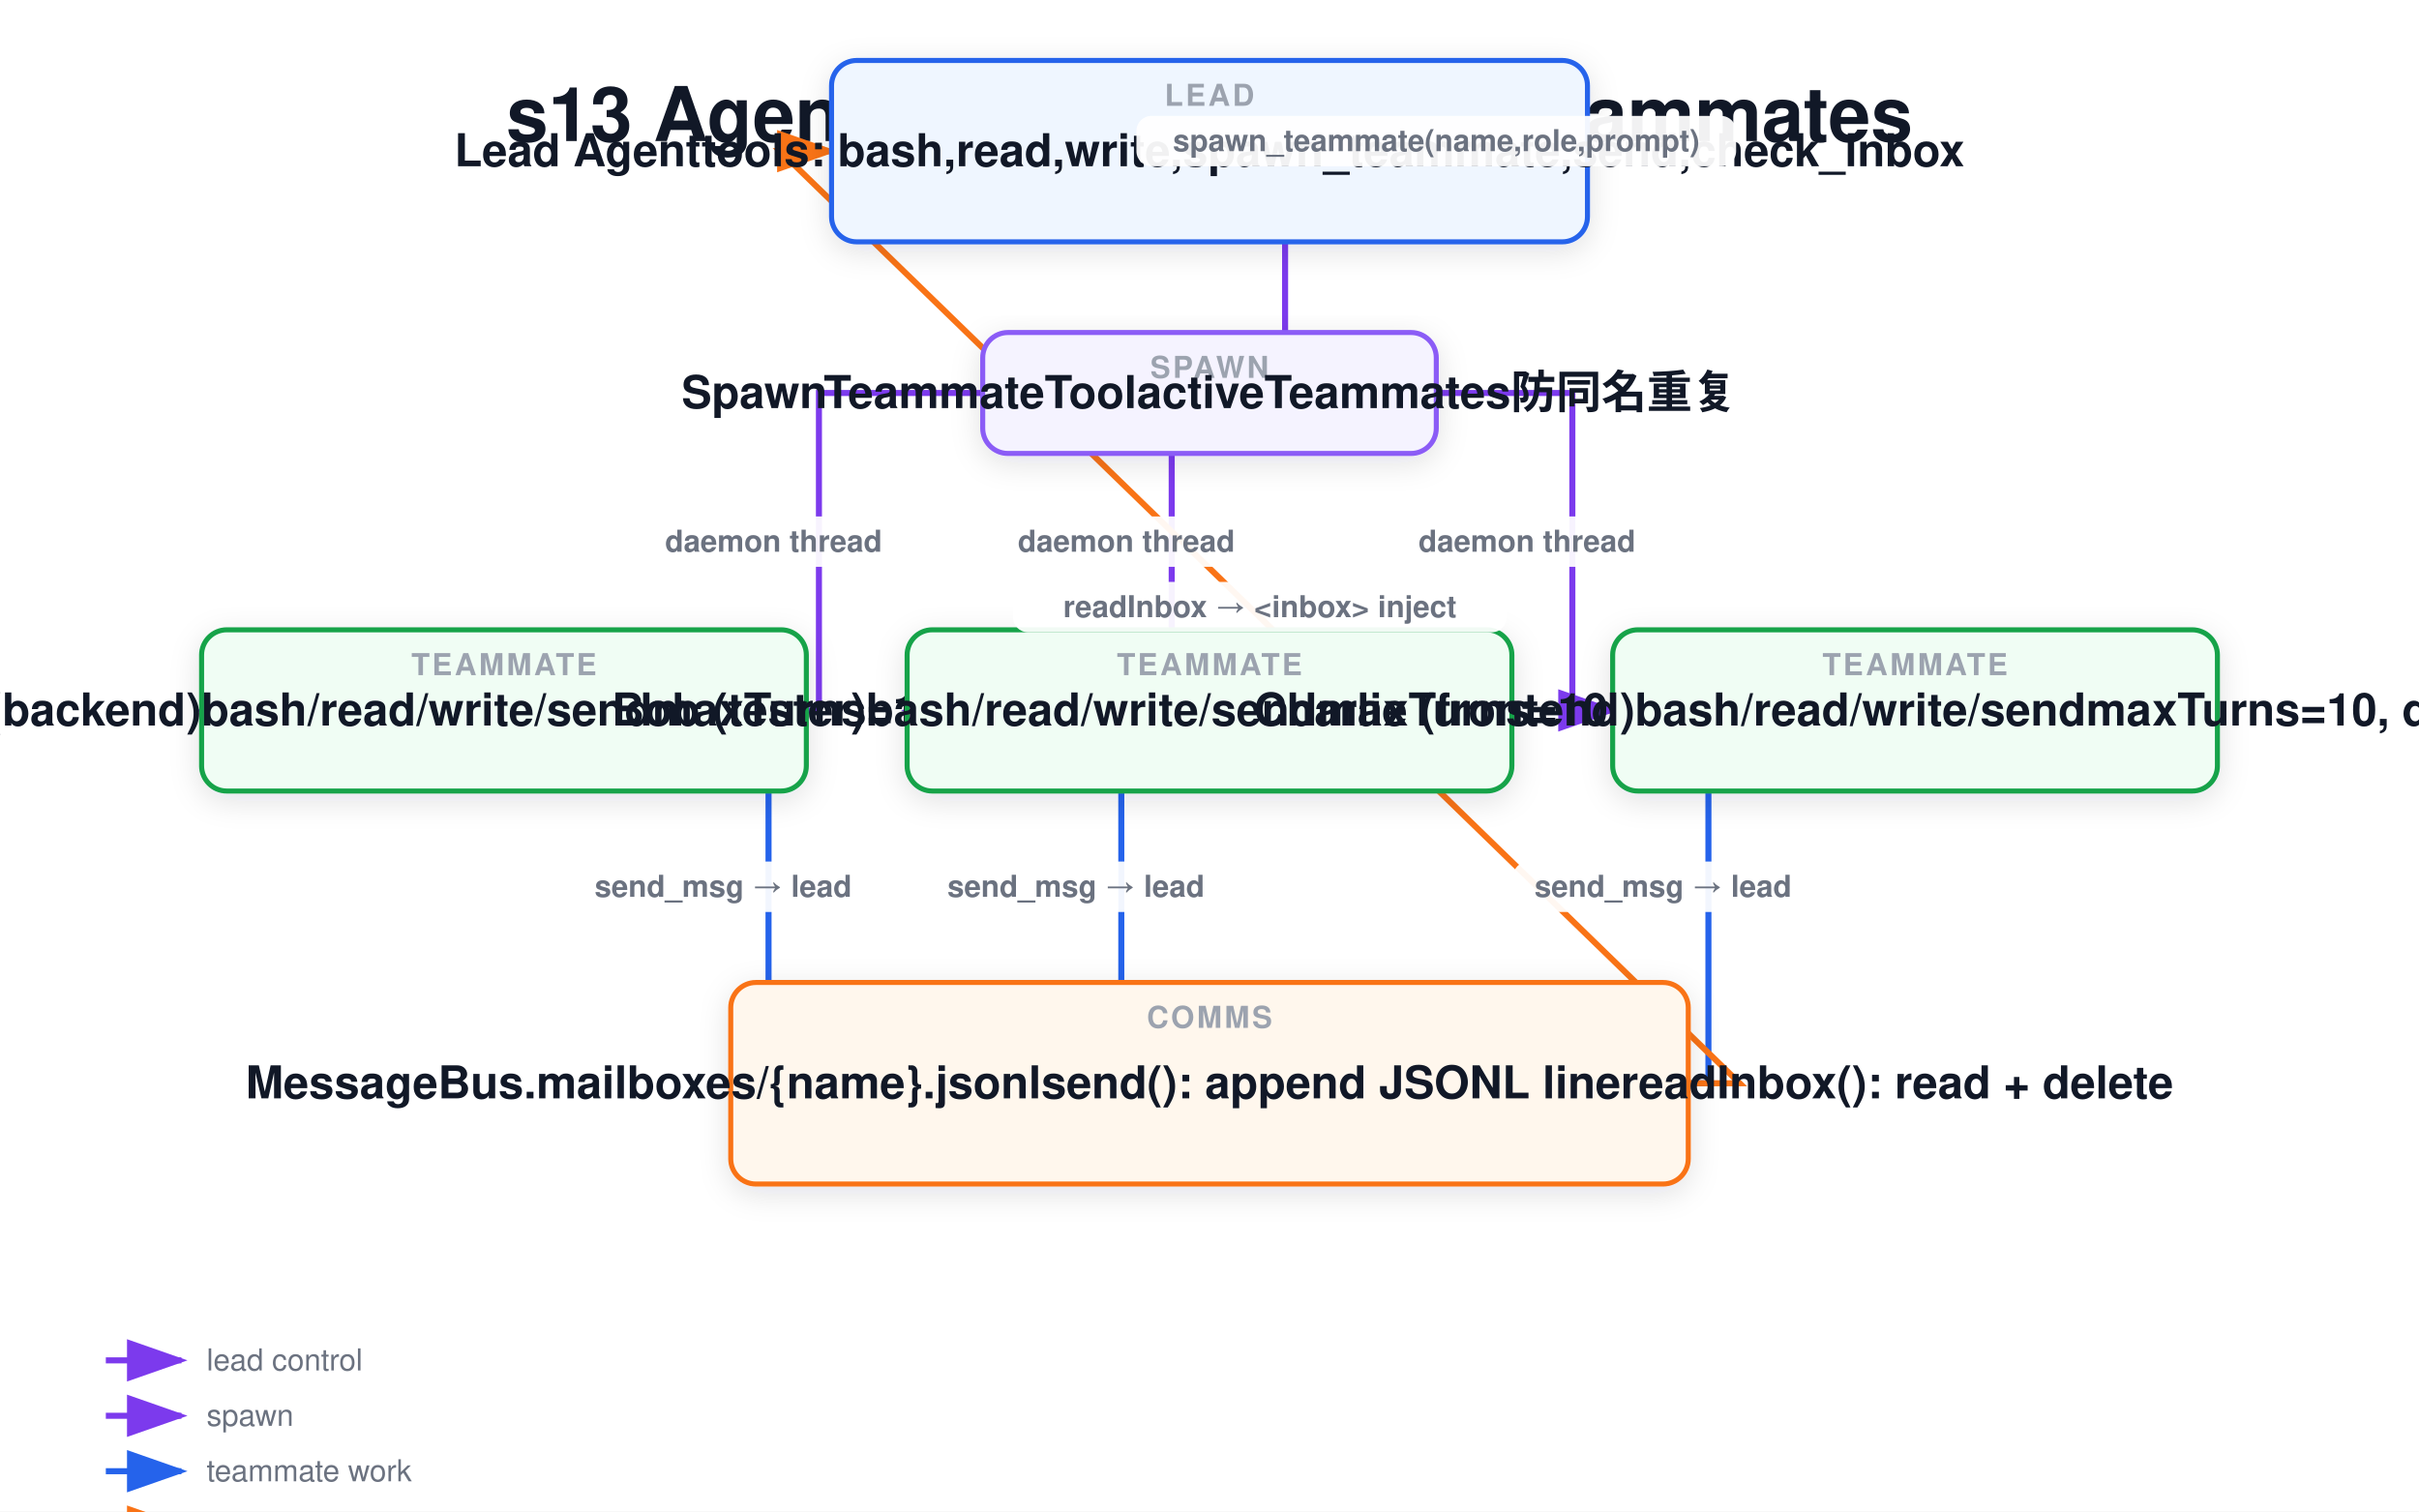
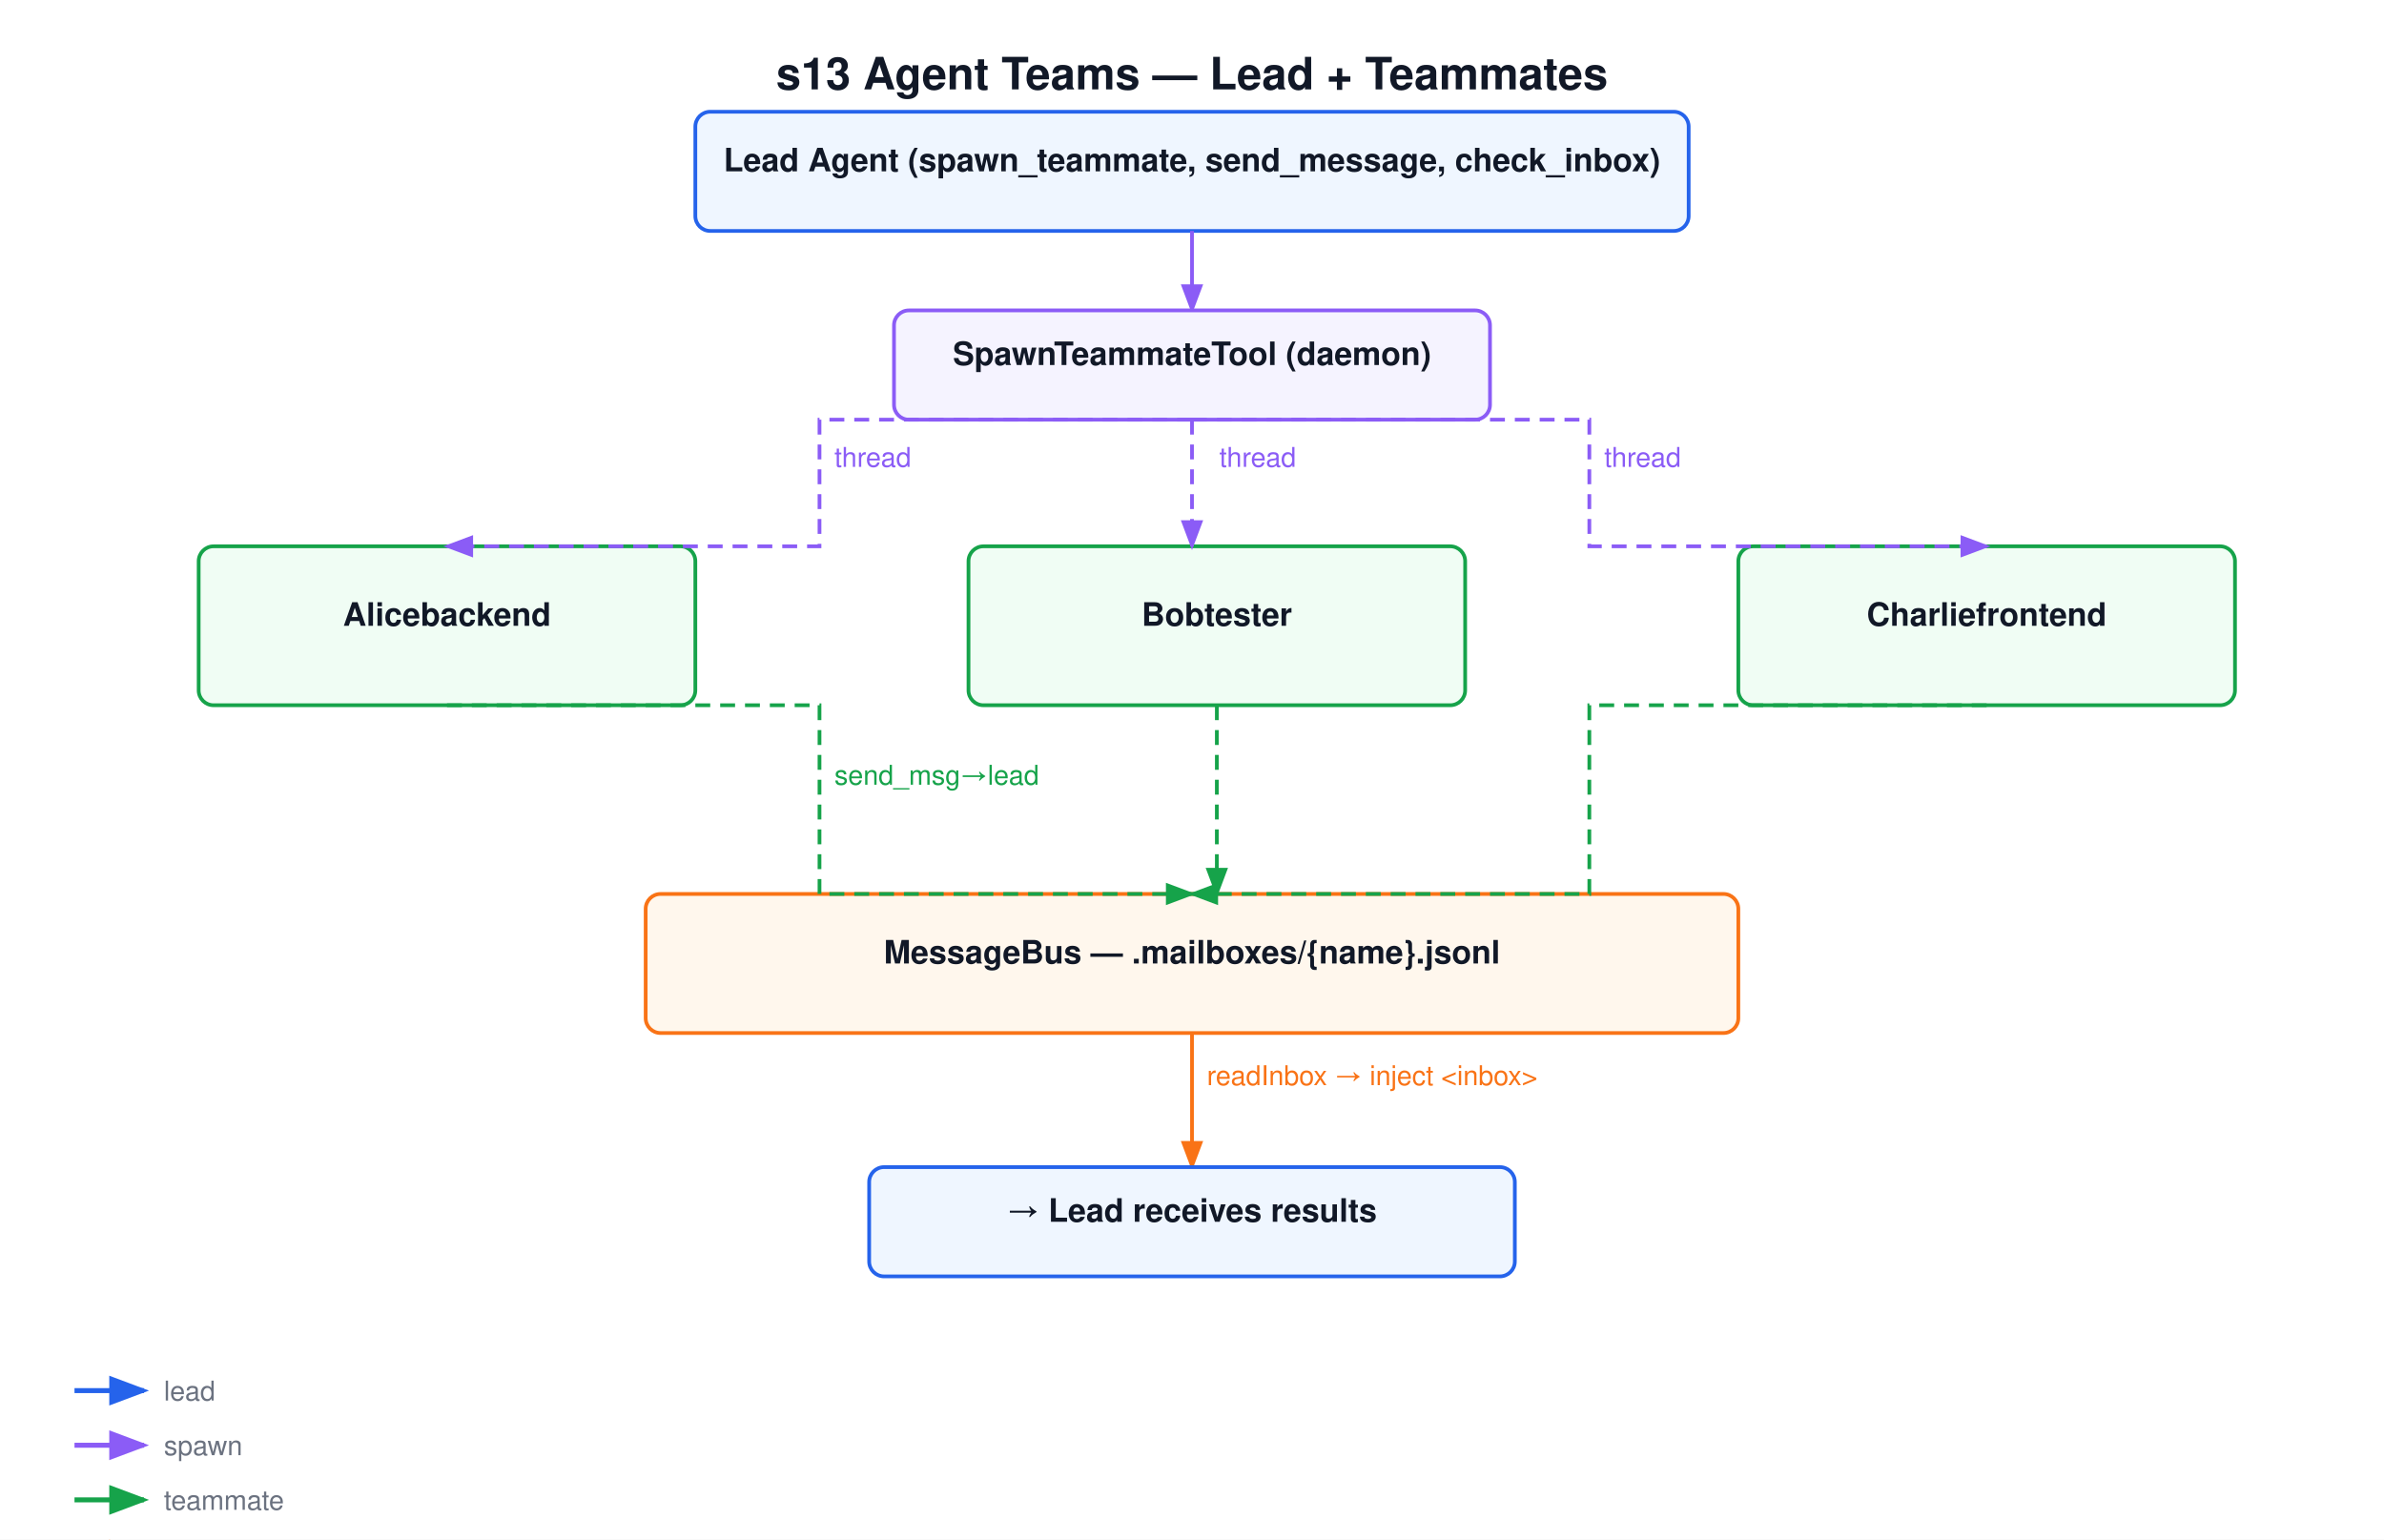
- <svg xmlns="http://www.w3.org/2000/svg" viewBox="0 0 960 600" width="960" height="600">
+ <svg xmlns="http://www.w3.org/2000/svg" viewBox="0 0 960 620" width="960" height="620">
  <defs>
-     <marker id="arrowA" markerWidth="10" markerHeight="7" refX="9" refY="3.5" orient="auto">
-       <polygon points="0 0, 10 3.5, 0 7" fill="#7c3aed" />
+     <marker id="arrow_2563eb" markerWidth="8" markerHeight="6" refX="7" refY="3" orient="auto">
+       <polygon points="0 0, 8 3, 0 6" fill="#2563eb" />
    </marker>
-     <marker id="arrowB" markerWidth="10" markerHeight="7" refX="9" refY="3.5" orient="auto">
-       <polygon points="0 0, 10 3.5, 0 7" fill="#10b981" />
+     <marker id="arrow_16a34a" markerWidth="8" markerHeight="6" refX="7" refY="3" orient="auto">
+       <polygon points="0 0, 8 3, 0 6" fill="#16a34a" />
    </marker>
-     <marker id="arrowC" markerWidth="10" markerHeight="7" refX="9" refY="3.5" orient="auto">
-       <polygon points="0 0, 10 3.5, 0 7" fill="#2563eb" />
+     <marker id="arrow_8b5cf6" markerWidth="8" markerHeight="6" refX="7" refY="3" orient="auto">
+       <polygon points="0 0, 8 3, 0 6" fill="#8b5cf6" />
    </marker>
-     <marker id="arrowE" markerWidth="10" markerHeight="7" refX="9" refY="3.5" orient="auto">
-       <polygon points="0 0, 10 3.5, 0 7" fill="#f97316" />
+     <marker id="arrow_f97316" markerWidth="8" markerHeight="6" refX="7" refY="3" orient="auto">
+       <polygon points="0 0, 8 3, 0 6" fill="#f97316" />
    </marker>
-     <marker id="arrowF" markerWidth="10" markerHeight="7" refX="9" refY="3.5" orient="auto">
-       <polygon points="0 0, 10 3.5, 0 7" fill="#7c3aed" />
+     <marker id="arrow_dc2626" markerWidth="8" markerHeight="6" refX="7" refY="3" orient="auto">
+       <polygon points="0 0, 8 3, 0 6" fill="#dc2626" />
    </marker>
-     <marker id="arrowG" markerWidth="10" markerHeight="7" refX="9" refY="3.5" orient="auto">
-       <polygon points="0 0, 10 3.5, 0 7" fill="#ef4444" />
+     <marker id="arrow_6b7280" markerWidth="8" markerHeight="6" refX="7" refY="3" orient="auto">
+       <polygon points="0 0, 8 3, 0 6" fill="#6b7280" />
    </marker>
-     <marker id="arrowH" markerWidth="10" markerHeight="7" refX="9" refY="3.5" orient="auto">
-       <polygon points="0 0, 10 3.5, 0 7" fill="#6b7280" />
-     </marker>
-     <filter id="shadowSoft" x="-20%" y="-20%" width="140%" height="160%">
-       <feDropShadow dx="0" dy="3" stdDeviation="6" flood-color="#0f172a" flood-opacity="0.12" />
-     </filter>
-     <filter id="shadowGlass" x="-20%" y="-20%" width="140%" height="160%">
-       <feDropShadow dx="0" dy="10" stdDeviation="16" flood-color="#020617" flood-opacity="0.28" />
-     </filter>
-     <style>
-     text { font-family: 'Helvetica Neue', Helvetica, Arial, 'PingFang SC', 'Microsoft YaHei', 'Microsoft JhengHei', 'SimHei', sans-serif; }
-     .title { font-size: 30px; font-weight: 700; fill: #111827; }
-     .subtitle { font-size: 14px; font-weight: 500; fill: #6b7280; }
-     .section { font-size: 13px; font-weight: 700; fill: #2563eb; letter-spacing: 1.4px; }
-     .section-sub { font-size: 12px; font-weight: 500; fill: #94a3b8; }
-     .node-title { font-size: 18px; font-weight: 700; fill: #111827; }
-     .node-sub { font-size: 12px; font-weight: 500; fill: #6b7280; }
-     .node-type { font-size: 12px; font-weight: 700; fill: #9ca3af; letter-spacing: 0.08em; }
-     .arrow-label { font-size: 12px; font-weight: 600; fill: #6b7280; }
-     .legend { font-size: 12px; font-weight: 500; fill: #6b7280; }
-     .footnote { font-size: 12px; font-weight: 500; fill: #94a3b8; }
-     </style>
  </defs>
-   <rect width="960.0" height="600.0" fill="#ffffff" />
-   <text x="480.0" y="56" text-anchor="middle" class="title">s13 Agent Teams — Lead + Teammates</text>
-   <path d="M 630.0,60.0 L 510.0,60.0 L 510.0,156.0 L 390.0,156.0" fill="none" stroke="#7c3aed" stroke-width="2.4" marker-end="url(#arrowA)" />
-   <path d="M 570.0,156.0 L 325.0,156.0 L 325.0,282.0 L 80.0,282.0" fill="none" stroke="#7c3aed" stroke-width="2.4" marker-end="url(#arrowA)" />
-   <path d="M 570.0,156.0 L 465.0,156.0 L 465.0,282.0 L 360.0,282.0" fill="none" stroke="#7c3aed" stroke-width="2.4" marker-end="url(#arrowA)" />
-   <path d="M 570.0,156.0 L 624.0,156.0 L 624.0,282.0 L 640.0,282.0" fill="none" stroke="#7c3aed" stroke-width="2.4" marker-end="url(#arrowA)" />
-   <path d="M 320.0,282.0 L 305.0,282.0 L 305.0,430.0 L 290.0,430.0" fill="none" stroke="#2563eb" stroke-width="2.4" marker-end="url(#arrowC)" />
-   <path d="M 600.0,282.0 L 445.0,282.0 L 445.0,430.0 L 290.0,430.0" fill="none" stroke="#2563eb" stroke-width="2.4" marker-end="url(#arrowC)" />
-   <path d="M 880.0,282.0 L 678.0,282.0 L 678.0,430.0 L 290.0,430.0" fill="none" stroke="#2563eb" stroke-width="2.4" marker-end="url(#arrowC)" />
-   <path d="M 670.0,430.0 L 690.4,430.0 L 309.6,60.0 L 330.0,60.0" fill="none" stroke="#f97316" stroke-width="2.4" marker-end="url(#arrowE)" />
-   <rect x="330.0" y="24.0" width="300.0" height="72.0" rx="10.0" fill="#eff6ff" stroke="#2563eb" stroke-width="2.0" filter="url(#shadowSoft)" />
-   <text x="480.0" y="42.0" text-anchor="middle" class="node-type">LEAD</text>
-   <text x="480.0" y="66.0" text-anchor="middle" class="node-title">Lead Agent
- tools: bash,read,write,
- spawn_teammate,send,
- check_inbox</text>
-   <rect x="390.0" y="132.0" width="180.0" height="48.0" rx="10.0" fill="#f5f3ff" stroke="#8b5cf6" stroke-width="2.0" filter="url(#shadowSoft)" />
-   <text x="480.0" y="150.0" text-anchor="middle" class="node-type">SPAWN</text>
-   <text x="480.0" y="162.0" text-anchor="middle" class="node-title">SpawnTeammateTool
- activeTeammates
- 防同名重复</text>
-   <rect x="80.0" y="250.0" width="240.0" height="64.0" rx="10.0" fill="#f0fdf4" stroke="#16a34a" stroke-width="2.0" filter="url(#shadowSoft)" />
-   <text x="200.0" y="268.0" text-anchor="middle" class="node-type">TEAMMATE</text>
-   <text x="200.0" y="288.0" text-anchor="middle" class="node-title">Alice (backend)
- bash/read/write/send
- maxTurns=10, daemon</text>
-   <rect x="360.0" y="250.0" width="240.0" height="64.0" rx="10.0" fill="#f0fdf4" stroke="#16a34a" stroke-width="2.0" filter="url(#shadowSoft)" />
-   <text x="480.0" y="268.0" text-anchor="middle" class="node-type">TEAMMATE</text>
-   <text x="480.0" y="288.0" text-anchor="middle" class="node-title">Bob (tester)
- bash/read/write/send
- maxTurns=10, daemon</text>
-   <rect x="640.0" y="250.0" width="240.0" height="64.0" rx="10.0" fill="#f0fdf4" stroke="#16a34a" stroke-width="2.0" filter="url(#shadowSoft)" />
-   <text x="760.0" y="268.0" text-anchor="middle" class="node-type">TEAMMATE</text>
-   <text x="760.0" y="288.0" text-anchor="middle" class="node-title">Charlie (frontend)
- bash/read/write/send
- maxTurns=10, daemon</text>
-   <rect x="290.0" y="390.0" width="380.0" height="80.0" rx="10.0" fill="#fff7ed" stroke="#f97316" stroke-width="2.0" filter="url(#shadowSoft)" />
-   <text x="480.0" y="408.0" text-anchor="middle" class="node-type">COMMS</text>
-   <text x="480.0" y="436.0" text-anchor="middle" class="node-title">MessageBus
- .mailboxes/{name}.jsonl
- send(): append JSONL line
- readInbox(): read + delete</text>
-   <rect x="451.0" y="46.0" width="238" height="20" rx="6" fill="#ffffff" opacity="0.94" />
-   <text x="570.0" y="60.0" text-anchor="middle" class="arrow-label">spawn_teammate(name,role,prompt)</text>
-   <rect x="254.5" y="205.0" width="105" height="20" rx="6" fill="#ffffff" opacity="0.94" />
-   <text x="307.0" y="219.0" text-anchor="middle" class="arrow-label">daemon thread</text>
-   <rect x="394.5" y="205.0" width="105" height="20" rx="6" fill="#ffffff" opacity="0.94" />
-   <text x="447.0" y="219.0" text-anchor="middle" class="arrow-label">daemon thread</text>
-   <rect x="553.5" y="205.0" width="105" height="20" rx="6" fill="#ffffff" opacity="0.94" />
-   <text x="606.0" y="219.0" text-anchor="middle" class="arrow-label">daemon thread</text>
-   <rect x="227.5" y="342.0" width="119" height="20" rx="6" fill="#ffffff" opacity="0.94" />
-   <text x="287.0" y="356.0" text-anchor="middle" class="arrow-label">send_msg → lead</text>
-   <rect x="367.5" y="342.0" width="119" height="20" rx="6" fill="#ffffff" opacity="0.94" />
-   <text x="427.0" y="356.0" text-anchor="middle" class="arrow-label">send_msg → lead</text>
-   <rect x="600.5" y="342.0" width="119" height="20" rx="6" fill="#ffffff" opacity="0.94" />
-   <text x="660.0" y="356.0" text-anchor="middle" class="arrow-label">send_msg → lead</text>
-   <rect x="402.0" y="231.0" width="196" height="20" rx="6" fill="#ffffff" opacity="0.94" />
-   <text x="500.0" y="245.0" text-anchor="middle" class="arrow-label">readInbox → &lt;inbox&gt; inject</text>
-   <line x1="42.0" y1="540.0" x2="72.0" y2="540.0" stroke="#7c3aed" stroke-width="2.4" marker-end="url(#arrowA)" />
-   <text x="82.0" y="544.0" class="legend">lead control</text>
-   <line x1="42.0" y1="562.0" x2="72.0" y2="562.0" stroke="#7c3aed" stroke-width="2.4" marker-end="url(#arrowA)" />
-   <text x="82.0" y="566.0" class="legend">spawn</text>
-   <line x1="42.0" y1="584.0" x2="72.0" y2="584.0" stroke="#2563eb" stroke-width="2.4" marker-end="url(#arrowC)" />
-   <text x="82.0" y="588.0" class="legend">teammate work</text>
-   <line x1="42.0" y1="606.0" x2="72.0" y2="606.0" stroke="#f97316" stroke-width="2.4" marker-end="url(#arrowE)" />
-   <text x="82.0" y="610.0" class="legend">message bus</text>
+   <rect width="960" height="620" fill="#ffffff" />
+   <text x="480" y="36" text-anchor="middle" font-family="Helvetica Neue,Helvetica,Arial,PingFang SC,Microsoft YaHei,sans-serif" font-size="18" fill="#111827" font-weight="600">s13 Agent Teams — Lead + Teammates</text>
+   <rect x="280" y="45" width="400" height="48" rx="6" fill="#eff6ff" stroke="#2563eb" stroke-width="1.5" />
+   <text x="480" y="69" text-anchor="middle" font-family="Helvetica Neue,Helvetica,Arial,PingFang SC,Microsoft YaHei,sans-serif" font-size="13" fill="#111827" font-weight="600">Lead Agent (spawn_teammate, send_message, check_inbox)</text>
+   <path d="M 480,93 L 480,125" fill="none" stroke="#8b5cf6" stroke-width="1.5" marker-end="url(#arrow_8b5cf6)" />
+   <rect x="360" y="125" width="240" height="44" rx="6" fill="#f5f3ff" stroke="#8b5cf6" stroke-width="1.5" />
+   <text x="480" y="147" text-anchor="middle" font-family="Helvetica Neue,Helvetica,Arial,PingFang SC,Microsoft YaHei,sans-serif" font-size="13" fill="#111827" font-weight="600">SpawnTeammateTool (daemon)</text>
+   <rect x="80" y="220" width="200" height="64" rx="6" fill="#f0fdf4" stroke="#16a34a" stroke-width="1.5" />
+   <text x="180" y="252" text-anchor="middle" font-family="Helvetica Neue,Helvetica,Arial,PingFang SC,Microsoft YaHei,sans-serif" font-size="13" fill="#111827" font-weight="600">Alice
+ backend</text>
+   <path d="M 480,169 L 330,169 L 330,220 L 180,220" fill="none" stroke="#8b5cf6" stroke-width="1.5" stroke-dasharray="6,4" marker-end="url(#arrow_8b5cf6)" />
+   <text x="336" y="188" font-family="Helvetica Neue,Helvetica,Arial,PingFang SC,Microsoft YaHei,sans-serif" font-size="11" fill="#8b5cf6">thread</text>
+   <rect x="390" y="220" width="200" height="64" rx="6" fill="#f0fdf4" stroke="#16a34a" stroke-width="1.5" />
+   <text x="490" y="252" text-anchor="middle" font-family="Helvetica Neue,Helvetica,Arial,PingFang SC,Microsoft YaHei,sans-serif" font-size="13" fill="#111827" font-weight="600">Bob
+ tester</text>
+   <path d="M 480,169 L 480,220" fill="none" stroke="#8b5cf6" stroke-width="1.5" stroke-dasharray="6,4" marker-end="url(#arrow_8b5cf6)" />
+   <text x="491" y="188" font-family="Helvetica Neue,Helvetica,Arial,PingFang SC,Microsoft YaHei,sans-serif" font-size="11" fill="#8b5cf6">thread</text>
+   <rect x="700" y="220" width="200" height="64" rx="6" fill="#f0fdf4" stroke="#16a34a" stroke-width="1.5" />
+   <text x="800" y="252" text-anchor="middle" font-family="Helvetica Neue,Helvetica,Arial,PingFang SC,Microsoft YaHei,sans-serif" font-size="13" fill="#111827" font-weight="600">Charlie
+ frontend</text>
+   <path d="M 480,169 L 640,169 L 640,220 L 800,220" fill="none" stroke="#8b5cf6" stroke-width="1.5" stroke-dasharray="6,4" marker-end="url(#arrow_8b5cf6)" />
+   <text x="646" y="188" font-family="Helvetica Neue,Helvetica,Arial,PingFang SC,Microsoft YaHei,sans-serif" font-size="11" fill="#8b5cf6">thread</text>
+   <rect x="260" y="360" width="440" height="56" rx="6" fill="#fff7ed" stroke="#f97316" stroke-width="1.5" />
+   <text x="480" y="388" text-anchor="middle" font-family="Helvetica Neue,Helvetica,Arial,PingFang SC,Microsoft YaHei,sans-serif" font-size="13" fill="#111827" font-weight="600">MessageBus — .mailboxes/{name}.jsonl</text>
+   <path d="M 180,284 L 330,284 L 330,360 L 480,360" fill="none" stroke="#16a34a" stroke-width="1.5" stroke-dasharray="6,4" marker-end="url(#arrow_16a34a)" />
+   <text x="336" y="316" font-family="Helvetica Neue,Helvetica,Arial,PingFang SC,Microsoft YaHei,sans-serif" font-size="11" fill="#16a34a">send_msg→lead</text>
+   <path d="M 490,284 L 490,360" fill="none" stroke="#16a34a" stroke-width="1.5" stroke-dasharray="6,4" marker-end="url(#arrow_16a34a)" />
+   <path d="M 800,284 L 640,284 L 640,360 L 480,360" fill="none" stroke="#16a34a" stroke-width="1.5" stroke-dasharray="6,4" marker-end="url(#arrow_16a34a)" />
+   <path d="M 480,416 L 480,470" fill="none" stroke="#f97316" stroke-width="1.5" marker-end="url(#arrow_f97316)" />
+   <text x="486" y="437" font-family="Helvetica Neue,Helvetica,Arial,PingFang SC,Microsoft YaHei,sans-serif" font-size="11" fill="#f97316">readInbox → inject &lt;inbox&gt;</text>
+   <rect x="350" y="470" width="260" height="44" rx="6" fill="#eff6ff" stroke="#2563eb" stroke-width="1.5" />
+   <text x="480" y="492" text-anchor="middle" font-family="Helvetica Neue,Helvetica,Arial,PingFang SC,Microsoft YaHei,sans-serif" font-size="13" fill="#111827" font-weight="600">→ Lead receives results</text>
+   <line x1="30" y1="560" x2="58" y2="560" stroke="#2563eb" stroke-width="2" marker-end="url(#arrow_2563eb)" />
+   <text x="66" y="564" font-family="Helvetica Neue,Helvetica,Arial,PingFang SC,Microsoft YaHei,sans-serif" font-size="11" fill="#6b7280">lead</text>
+   <line x1="30" y1="582" x2="58" y2="582" stroke="#8b5cf6" stroke-width="2" marker-end="url(#arrow_8b5cf6)" />
+   <text x="66" y="586" font-family="Helvetica Neue,Helvetica,Arial,PingFang SC,Microsoft YaHei,sans-serif" font-size="11" fill="#6b7280">spawn</text>
+   <line x1="30" y1="604" x2="58" y2="604" stroke="#16a34a" stroke-width="2" marker-end="url(#arrow_16a34a)" />
+   <text x="66" y="608" font-family="Helvetica Neue,Helvetica,Arial,PingFang SC,Microsoft YaHei,sans-serif" font-size="11" fill="#6b7280">teammate</text>
+   <line x1="30" y1="626" x2="58" y2="626" stroke="#f97316" stroke-width="2" marker-end="url(#arrow_f97316)" />
+   <text x="66" y="630" font-family="Helvetica Neue,Helvetica,Arial,PingFang SC,Microsoft YaHei,sans-serif" font-size="11" fill="#6b7280">message bus</text>
</svg>
